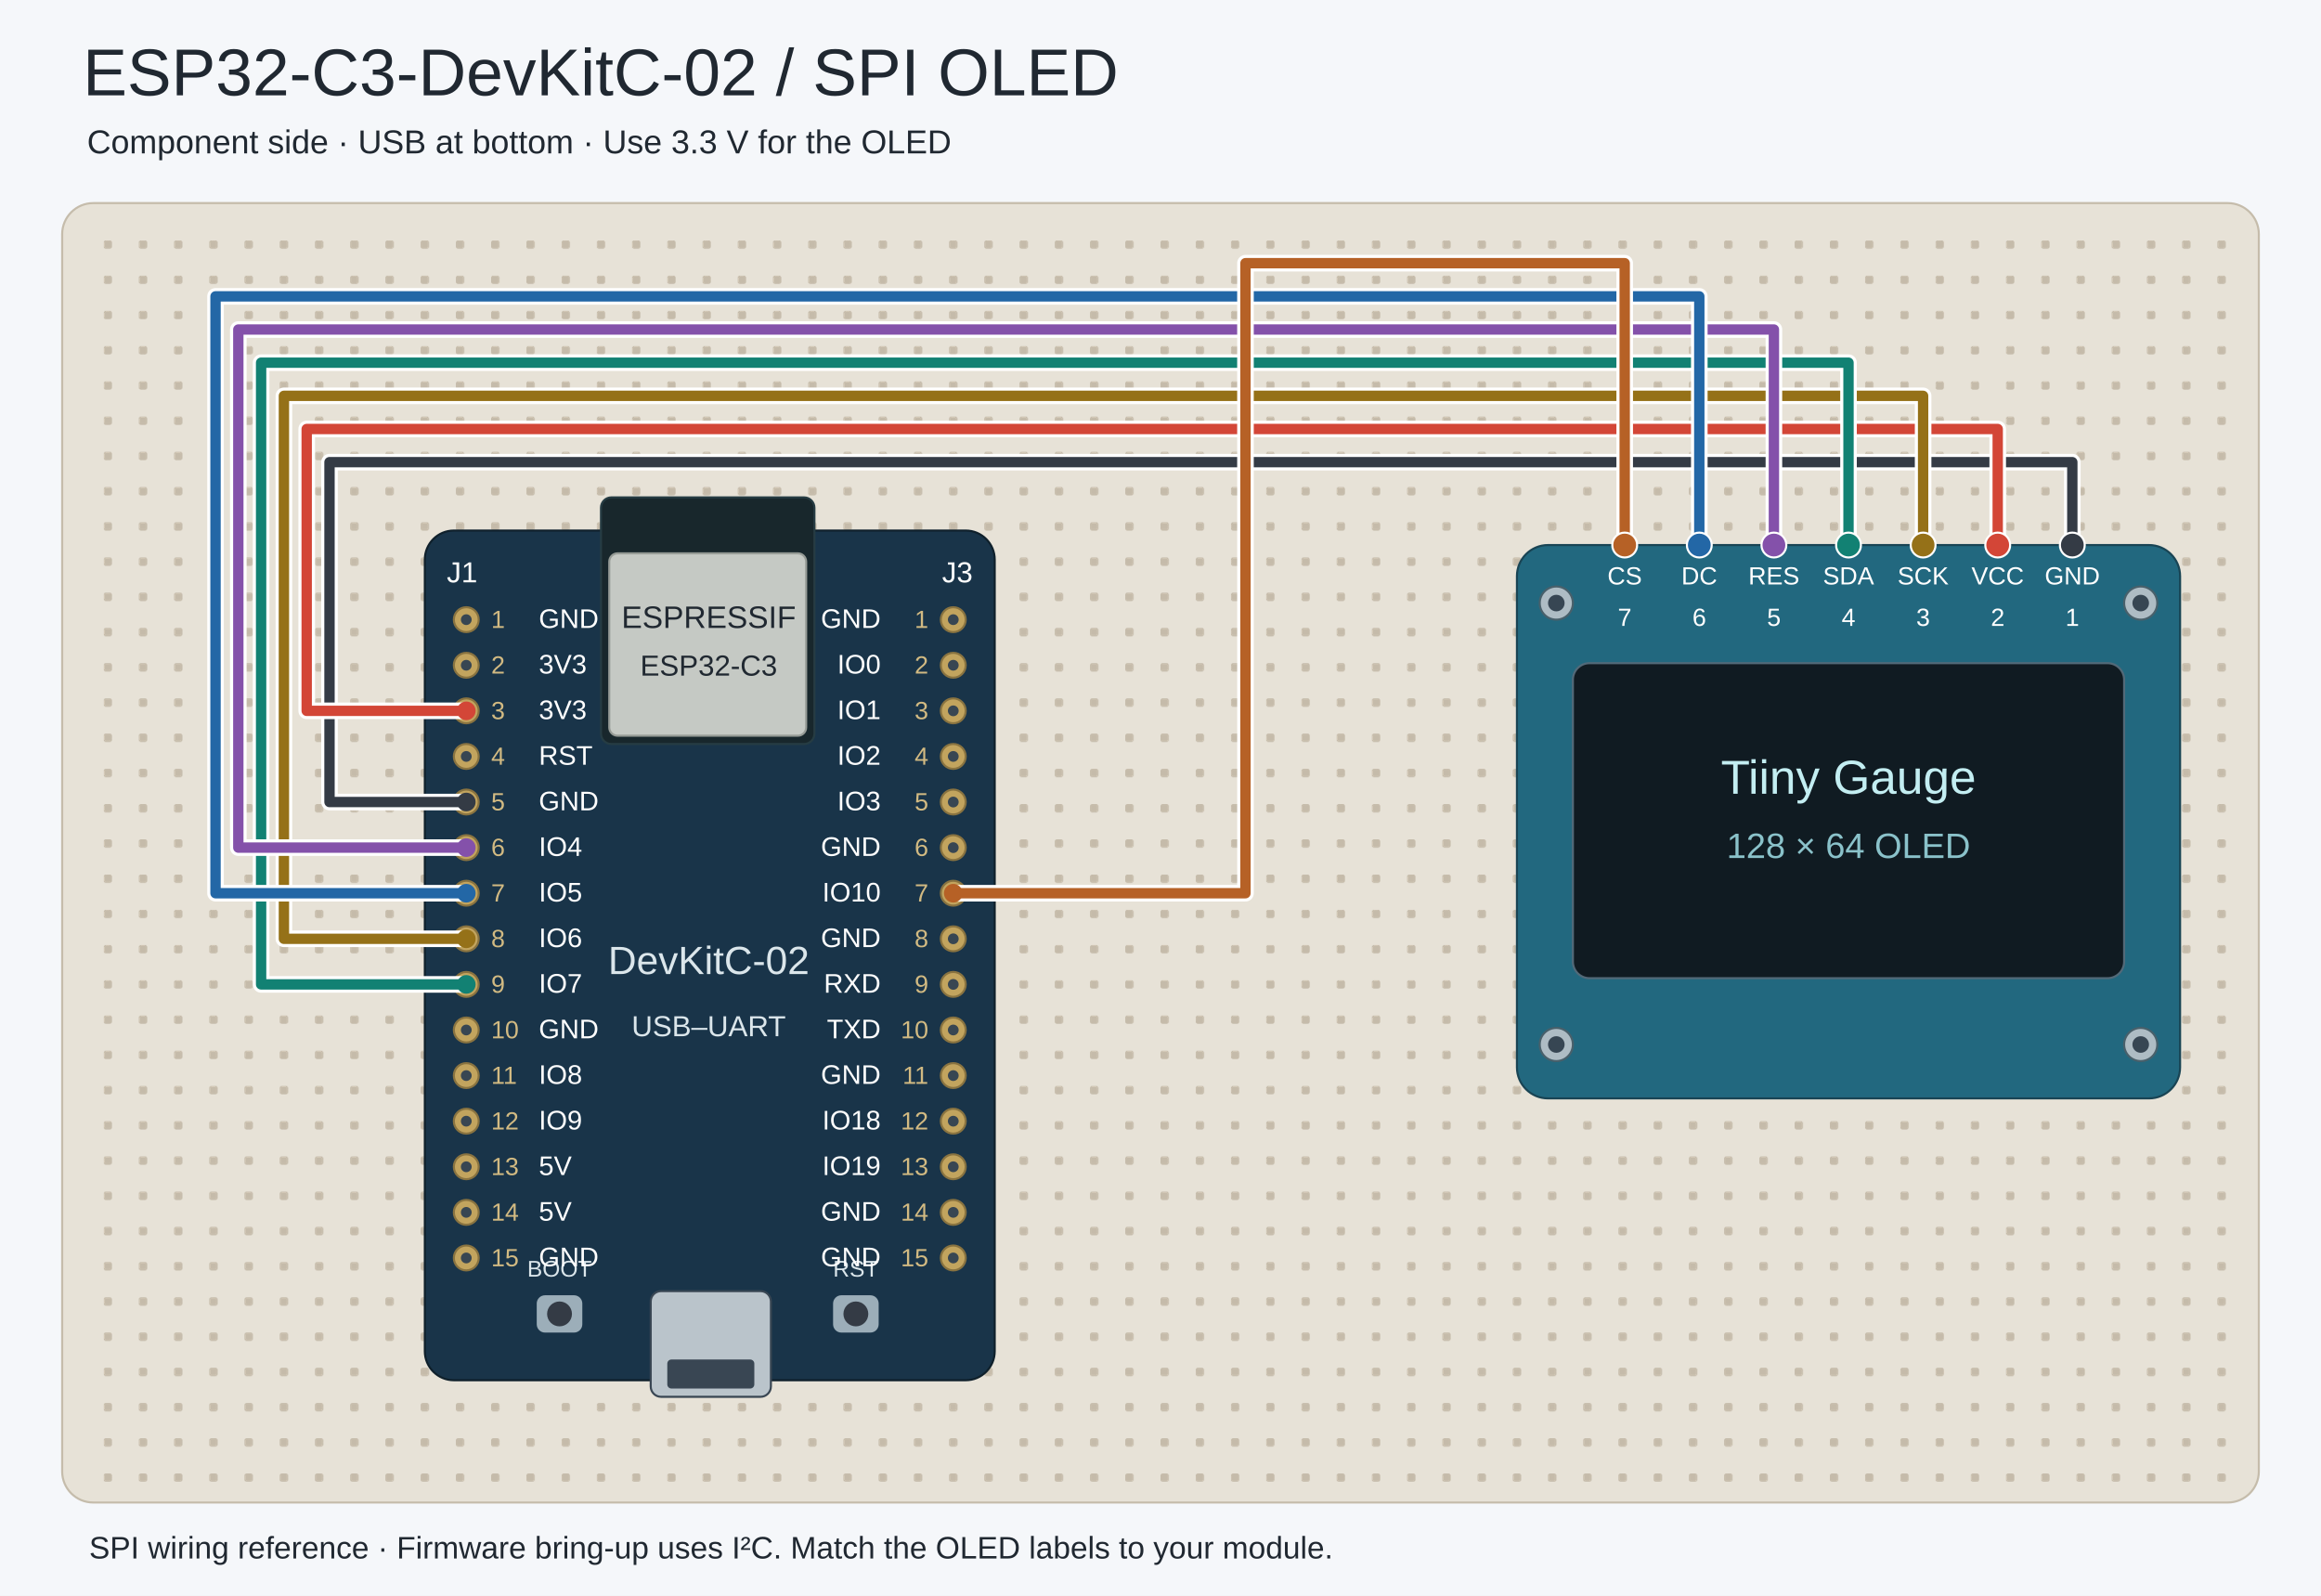
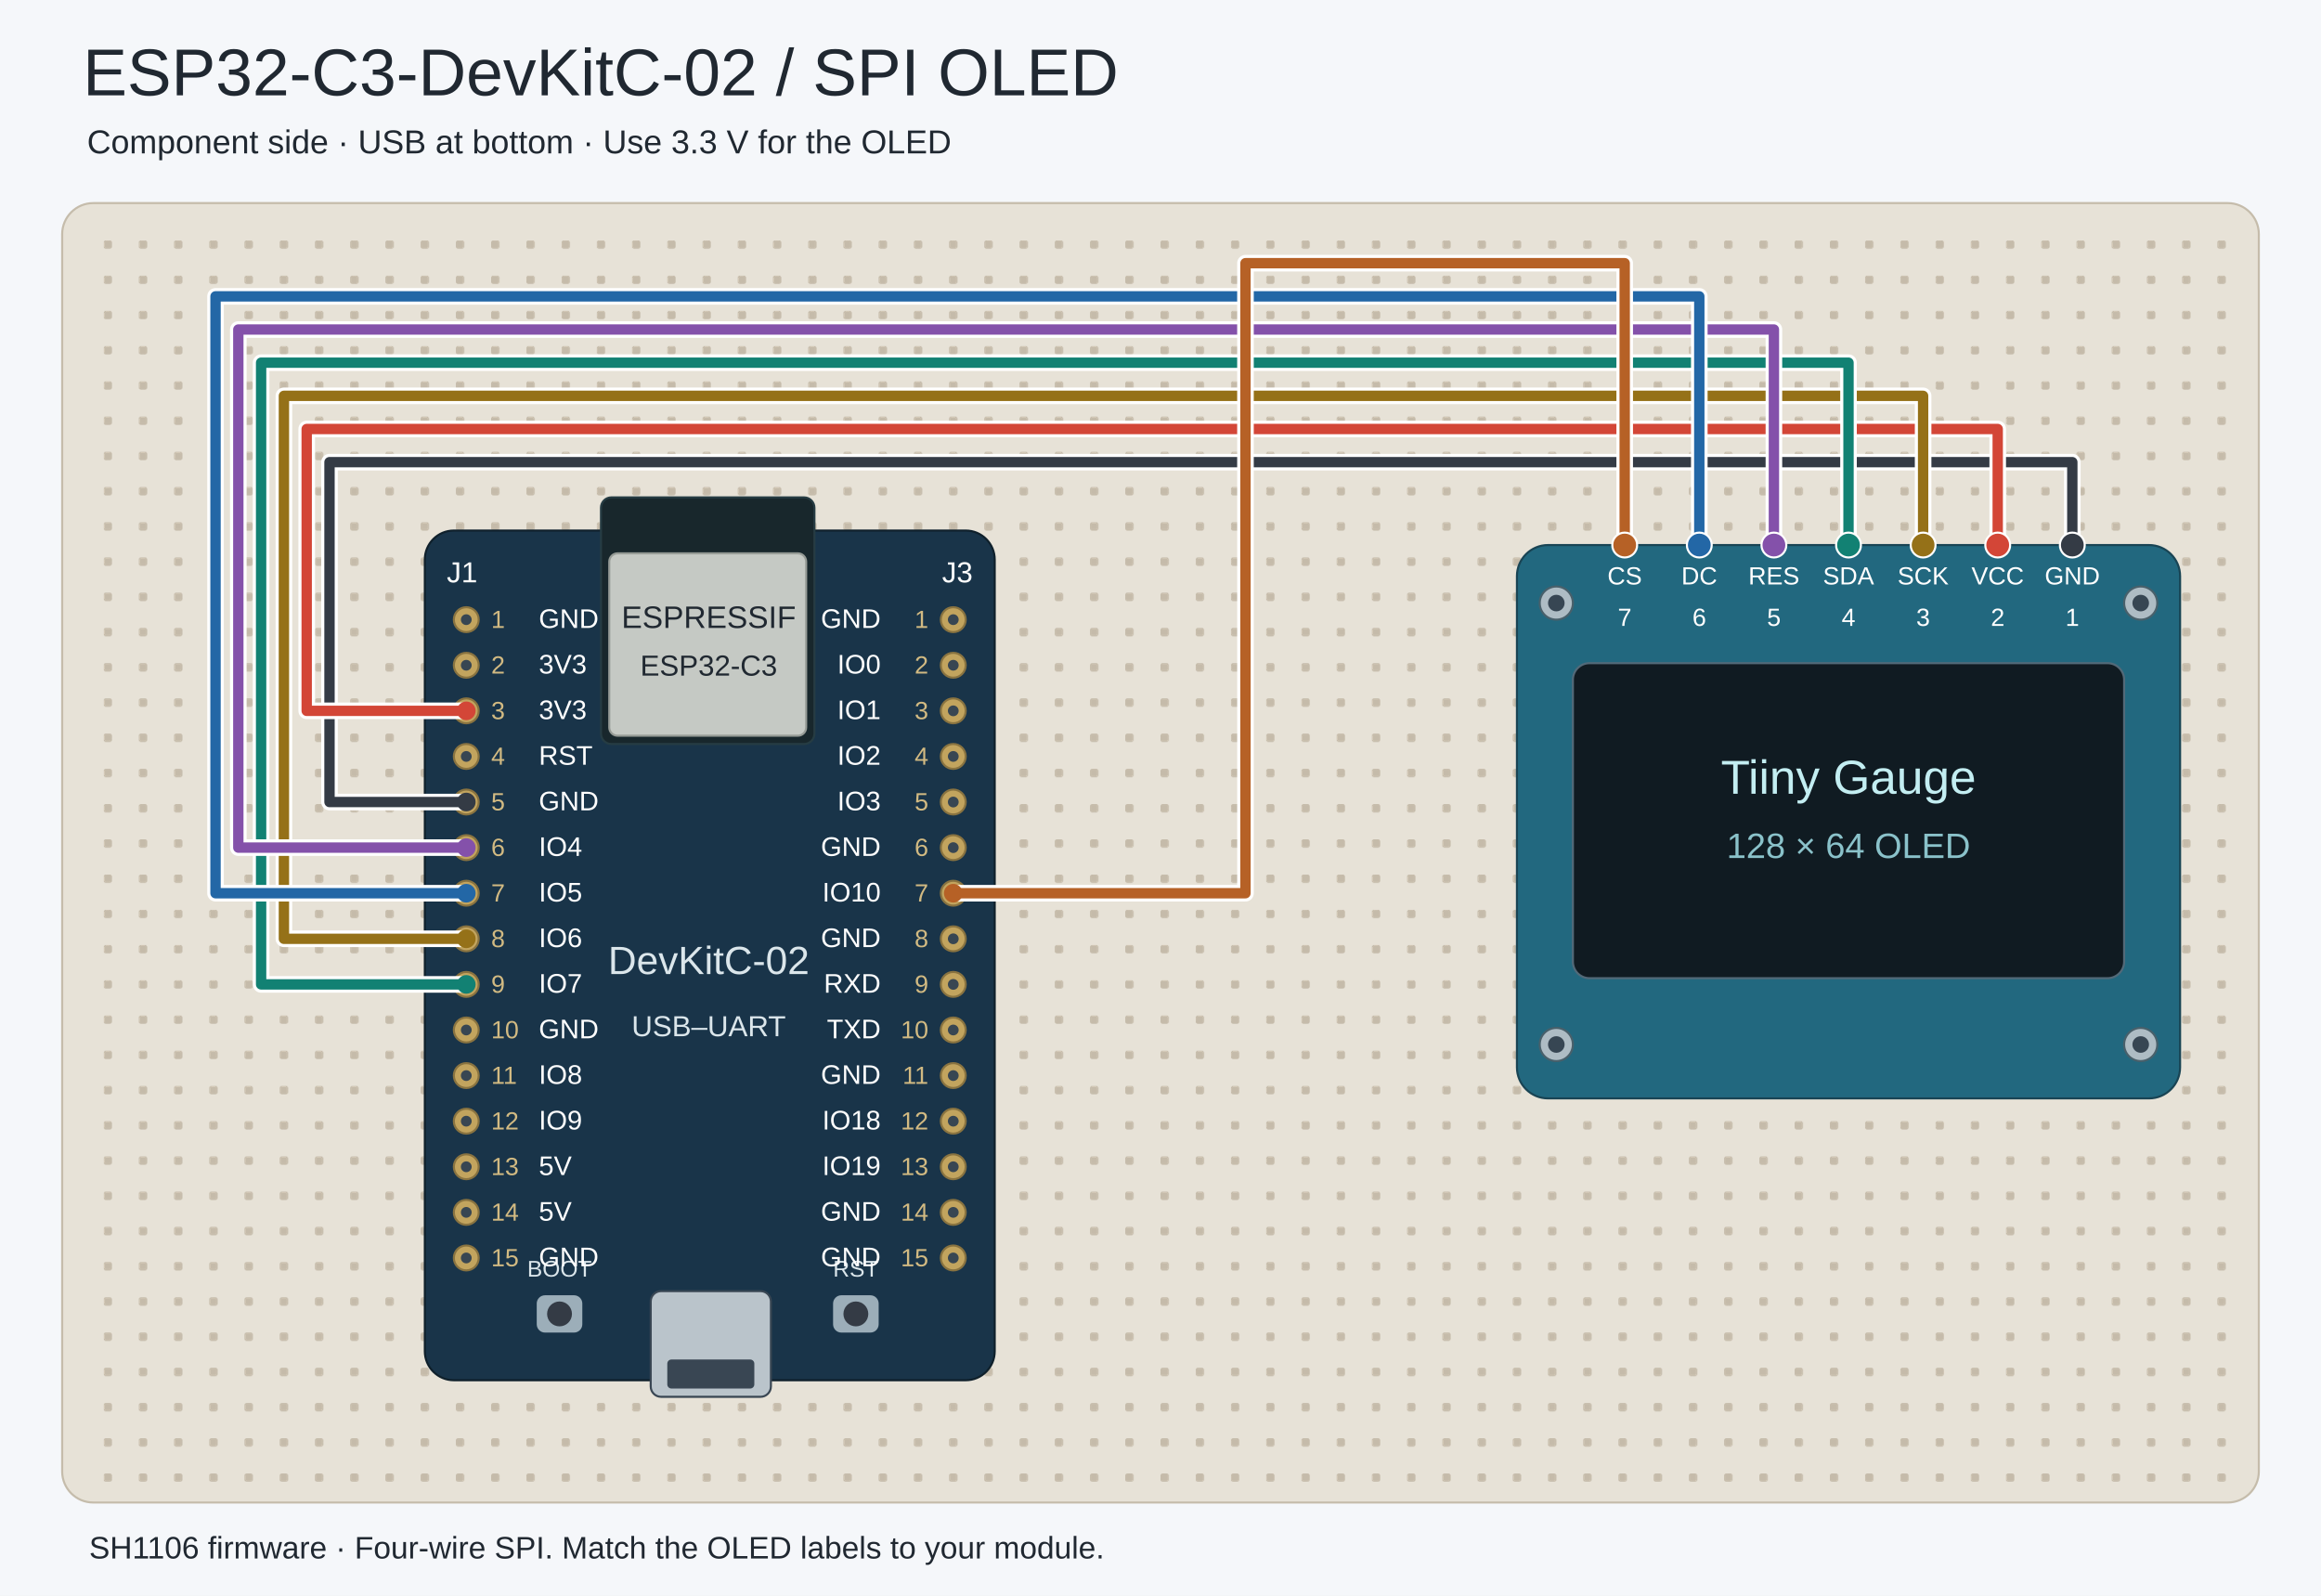
<svg xmlns="http://www.w3.org/2000/svg" viewBox="0 0 1120 770" width="1120" height="770">
  <rect x="0" y="0" width="1120" height="770" rx="0" fill="#f5f7fa" stroke="none" />
  <text x="40" y="46" font-family="Arial,sans-serif" font-size="32" fill="#202831" text-anchor="start">ESP32-C3-DevKitC-02  /  SPI OLED</text>
  <text x="42" y="74" font-family="Arial,sans-serif" font-size="16" fill="#202831" text-anchor="start">Component side · USB at bottom · Use 3.3 V for the OLED</text>
  <rect x="30" y="98" width="1060" height="627" rx="15" fill="#e7e2d7" stroke="#c5bcab" />
  <defs>
    <pattern id="holes" x="50" y="116" width="17" height="17" patternUnits="userSpaceOnUse">
      <rect width="4" height="4" rx="1" fill="#c5bbaa" />
    </pattern>
  </defs>
  <rect x="50" y="116" width="1030" height="599" rx="0" fill="url(#holes)" stroke="none" />
  <rect x="205" y="256" width="275" height="410" rx="14" fill="#193449" stroke="#0f202b" />
  <rect x="290" y="240" width="103" height="119" rx="5" fill="#18272c" stroke="#263c43" />
  <rect x="294" y="267" width="95" height="88" rx="4" fill="#c5c9c4" stroke="#969b96" />
  <text x="342" y="303" font-family="Arial,sans-serif" font-size="15" fill="#202831" text-anchor="middle">ESPRESSIF</text>
  <text x="342" y="326" font-family="Arial,sans-serif" font-size="14" fill="#202831" text-anchor="middle">ESP32-C3</text>
  <rect x="314" y="623" width="58" height="51" rx="5" fill="#bac4cb" stroke="#394653" />
  <rect x="322" y="656" width="42" height="14" rx="2" fill="#394653" stroke="none" />
  <rect x="259" y="625" width="22" height="18" rx="4" fill="#9caeb9" stroke="none" />
  <circle cx="270" cy="634" r="6" fill="#343b45" stroke="none" />
  <text x="270" y="616" font-family="Arial,sans-serif" font-size="11" fill="#dbe6eb" text-anchor="middle">BOOT</text>
  <rect x="402" y="625" width="22" height="18" rx="4" fill="#9caeb9" stroke="none" />
  <circle cx="413" cy="634" r="6" fill="#343b45" stroke="none" />
  <text x="413" y="616" font-family="Arial,sans-serif" font-size="11" fill="#dbe6eb" text-anchor="middle">RST</text>
  <text x="342" y="470" font-family="Arial,sans-serif" font-size="19" fill="#dbe6eb" text-anchor="middle">DevKitC-02</text>
  <text x="342" y="500" font-family="Arial,sans-serif" font-size="14" fill="#dbe6eb" text-anchor="middle">USB–UART</text>
  <text x="223" y="281" font-family="Arial,sans-serif" font-size="14" fill="#fff" text-anchor="middle">J1</text>
  <text x="462" y="281" font-family="Arial,sans-serif" font-size="14" fill="#fff" text-anchor="middle">J3</text>
  <circle cx="225" cy="299" r="6" fill="#c2a45e" stroke="#897340" />
  <circle cx="225" cy="299" r="2.6" fill="#384652" stroke="none" />
  <text x="260" y="303" font-family="Arial,sans-serif" font-size="13" fill="#fff" text-anchor="start">GND</text>
  <text x="237" y="303" font-family="Arial,sans-serif" font-size="12" fill="#d2ba82" text-anchor="start">1</text>
  <circle cx="225" cy="321" r="6" fill="#c2a45e" stroke="#897340" />
  <circle cx="225" cy="321" r="2.6" fill="#384652" stroke="none" />
  <text x="260" y="325" font-family="Arial,sans-serif" font-size="13" fill="#fff" text-anchor="start">3V3</text>
  <text x="237" y="325" font-family="Arial,sans-serif" font-size="12" fill="#d2ba82" text-anchor="start">2</text>
  <circle cx="225" cy="343" r="6" fill="#c2a45e" stroke="#897340" />
  <circle cx="225" cy="343" r="2.6" fill="#384652" stroke="none" />
  <text x="260" y="347" font-family="Arial,sans-serif" font-size="13" fill="#fff" text-anchor="start">3V3</text>
  <text x="237" y="347" font-family="Arial,sans-serif" font-size="12" fill="#d2ba82" text-anchor="start">3</text>
  <circle cx="225" cy="365" r="6" fill="#c2a45e" stroke="#897340" />
  <circle cx="225" cy="365" r="2.6" fill="#384652" stroke="none" />
  <text x="260" y="369" font-family="Arial,sans-serif" font-size="13" fill="#fff" text-anchor="start">RST</text>
  <text x="237" y="369" font-family="Arial,sans-serif" font-size="12" fill="#d2ba82" text-anchor="start">4</text>
  <circle cx="225" cy="387" r="6" fill="#c2a45e" stroke="#897340" />
  <circle cx="225" cy="387" r="2.6" fill="#384652" stroke="none" />
  <text x="260" y="391" font-family="Arial,sans-serif" font-size="13" fill="#fff" text-anchor="start">GND</text>
  <text x="237" y="391" font-family="Arial,sans-serif" font-size="12" fill="#d2ba82" text-anchor="start">5</text>
  <circle cx="225" cy="409" r="6" fill="#c2a45e" stroke="#897340" />
  <circle cx="225" cy="409" r="2.6" fill="#384652" stroke="none" />
  <text x="260" y="413" font-family="Arial,sans-serif" font-size="13" fill="#fff" text-anchor="start">IO4</text>
  <text x="237" y="413" font-family="Arial,sans-serif" font-size="12" fill="#d2ba82" text-anchor="start">6</text>
  <circle cx="225" cy="431" r="6" fill="#c2a45e" stroke="#897340" />
  <circle cx="225" cy="431" r="2.6" fill="#384652" stroke="none" />
  <text x="260" y="435" font-family="Arial,sans-serif" font-size="13" fill="#fff" text-anchor="start">IO5</text>
  <text x="237" y="435" font-family="Arial,sans-serif" font-size="12" fill="#d2ba82" text-anchor="start">7</text>
  <circle cx="225" cy="453" r="6" fill="#c2a45e" stroke="#897340" />
  <circle cx="225" cy="453" r="2.6" fill="#384652" stroke="none" />
  <text x="260" y="457" font-family="Arial,sans-serif" font-size="13" fill="#fff" text-anchor="start">IO6</text>
  <text x="237" y="457" font-family="Arial,sans-serif" font-size="12" fill="#d2ba82" text-anchor="start">8</text>
  <circle cx="225" cy="475" r="6" fill="#c2a45e" stroke="#897340" />
  <circle cx="225" cy="475" r="2.6" fill="#384652" stroke="none" />
  <text x="260" y="479" font-family="Arial,sans-serif" font-size="13" fill="#fff" text-anchor="start">IO7</text>
  <text x="237" y="479" font-family="Arial,sans-serif" font-size="12" fill="#d2ba82" text-anchor="start">9</text>
  <circle cx="225" cy="497" r="6" fill="#c2a45e" stroke="#897340" />
  <circle cx="225" cy="497" r="2.6" fill="#384652" stroke="none" />
  <text x="260" y="501" font-family="Arial,sans-serif" font-size="13" fill="#fff" text-anchor="start">GND</text>
  <text x="237" y="501" font-family="Arial,sans-serif" font-size="12" fill="#d2ba82" text-anchor="start">10</text>
  <circle cx="225" cy="519" r="6" fill="#c2a45e" stroke="#897340" />
  <circle cx="225" cy="519" r="2.6" fill="#384652" stroke="none" />
  <text x="260" y="523" font-family="Arial,sans-serif" font-size="13" fill="#fff" text-anchor="start">IO8</text>
  <text x="237" y="523" font-family="Arial,sans-serif" font-size="12" fill="#d2ba82" text-anchor="start">11</text>
  <circle cx="225" cy="541" r="6" fill="#c2a45e" stroke="#897340" />
  <circle cx="225" cy="541" r="2.6" fill="#384652" stroke="none" />
  <text x="260" y="545" font-family="Arial,sans-serif" font-size="13" fill="#fff" text-anchor="start">IO9</text>
  <text x="237" y="545" font-family="Arial,sans-serif" font-size="12" fill="#d2ba82" text-anchor="start">12</text>
  <circle cx="225" cy="563" r="6" fill="#c2a45e" stroke="#897340" />
  <circle cx="225" cy="563" r="2.6" fill="#384652" stroke="none" />
  <text x="260" y="567" font-family="Arial,sans-serif" font-size="13" fill="#fff" text-anchor="start">5V</text>
  <text x="237" y="567" font-family="Arial,sans-serif" font-size="12" fill="#d2ba82" text-anchor="start">13</text>
  <circle cx="225" cy="585" r="6" fill="#c2a45e" stroke="#897340" />
  <circle cx="225" cy="585" r="2.6" fill="#384652" stroke="none" />
  <text x="260" y="589" font-family="Arial,sans-serif" font-size="13" fill="#fff" text-anchor="start">5V</text>
  <text x="237" y="589" font-family="Arial,sans-serif" font-size="12" fill="#d2ba82" text-anchor="start">14</text>
  <circle cx="225" cy="607" r="6" fill="#c2a45e" stroke="#897340" />
  <circle cx="225" cy="607" r="2.6" fill="#384652" stroke="none" />
  <text x="260" y="611" font-family="Arial,sans-serif" font-size="13" fill="#fff" text-anchor="start">GND</text>
  <text x="237" y="611" font-family="Arial,sans-serif" font-size="12" fill="#d2ba82" text-anchor="start">15</text>
  <circle cx="460" cy="299" r="6" fill="#c2a45e" stroke="#897340" />
  <circle cx="460" cy="299" r="2.6" fill="#384652" stroke="none" />
  <text x="425" y="303" font-family="Arial,sans-serif" font-size="13" fill="#fff" text-anchor="end">GND</text>
  <text x="448" y="303" font-family="Arial,sans-serif" font-size="12" fill="#d2ba82" text-anchor="end">1</text>
  <circle cx="460" cy="321" r="6" fill="#c2a45e" stroke="#897340" />
  <circle cx="460" cy="321" r="2.6" fill="#384652" stroke="none" />
  <text x="425" y="325" font-family="Arial,sans-serif" font-size="13" fill="#fff" text-anchor="end">IO0</text>
  <text x="448" y="325" font-family="Arial,sans-serif" font-size="12" fill="#d2ba82" text-anchor="end">2</text>
  <circle cx="460" cy="343" r="6" fill="#c2a45e" stroke="#897340" />
  <circle cx="460" cy="343" r="2.6" fill="#384652" stroke="none" />
  <text x="425" y="347" font-family="Arial,sans-serif" font-size="13" fill="#fff" text-anchor="end">IO1</text>
  <text x="448" y="347" font-family="Arial,sans-serif" font-size="12" fill="#d2ba82" text-anchor="end">3</text>
  <circle cx="460" cy="365" r="6" fill="#c2a45e" stroke="#897340" />
  <circle cx="460" cy="365" r="2.6" fill="#384652" stroke="none" />
  <text x="425" y="369" font-family="Arial,sans-serif" font-size="13" fill="#fff" text-anchor="end">IO2</text>
  <text x="448" y="369" font-family="Arial,sans-serif" font-size="12" fill="#d2ba82" text-anchor="end">4</text>
  <circle cx="460" cy="387" r="6" fill="#c2a45e" stroke="#897340" />
  <circle cx="460" cy="387" r="2.6" fill="#384652" stroke="none" />
  <text x="425" y="391" font-family="Arial,sans-serif" font-size="13" fill="#fff" text-anchor="end">IO3</text>
  <text x="448" y="391" font-family="Arial,sans-serif" font-size="12" fill="#d2ba82" text-anchor="end">5</text>
  <circle cx="460" cy="409" r="6" fill="#c2a45e" stroke="#897340" />
  <circle cx="460" cy="409" r="2.6" fill="#384652" stroke="none" />
  <text x="425" y="413" font-family="Arial,sans-serif" font-size="13" fill="#fff" text-anchor="end">GND</text>
  <text x="448" y="413" font-family="Arial,sans-serif" font-size="12" fill="#d2ba82" text-anchor="end">6</text>
  <circle cx="460" cy="431" r="6" fill="#c2a45e" stroke="#897340" />
  <circle cx="460" cy="431" r="2.6" fill="#384652" stroke="none" />
  <text x="425" y="435" font-family="Arial,sans-serif" font-size="13" fill="#fff" text-anchor="end">IO10</text>
  <text x="448" y="435" font-family="Arial,sans-serif" font-size="12" fill="#d2ba82" text-anchor="end">7</text>
  <circle cx="460" cy="453" r="6" fill="#c2a45e" stroke="#897340" />
  <circle cx="460" cy="453" r="2.6" fill="#384652" stroke="none" />
  <text x="425" y="457" font-family="Arial,sans-serif" font-size="13" fill="#fff" text-anchor="end">GND</text>
  <text x="448" y="457" font-family="Arial,sans-serif" font-size="12" fill="#d2ba82" text-anchor="end">8</text>
  <circle cx="460" cy="475" r="6" fill="#c2a45e" stroke="#897340" />
  <circle cx="460" cy="475" r="2.6" fill="#384652" stroke="none" />
  <text x="425" y="479" font-family="Arial,sans-serif" font-size="13" fill="#fff" text-anchor="end">RXD</text>
  <text x="448" y="479" font-family="Arial,sans-serif" font-size="12" fill="#d2ba82" text-anchor="end">9</text>
  <circle cx="460" cy="497" r="6" fill="#c2a45e" stroke="#897340" />
  <circle cx="460" cy="497" r="2.6" fill="#384652" stroke="none" />
  <text x="425" y="501" font-family="Arial,sans-serif" font-size="13" fill="#fff" text-anchor="end">TXD</text>
  <text x="448" y="501" font-family="Arial,sans-serif" font-size="12" fill="#d2ba82" text-anchor="end">10</text>
  <circle cx="460" cy="519" r="6" fill="#c2a45e" stroke="#897340" />
  <circle cx="460" cy="519" r="2.6" fill="#384652" stroke="none" />
  <text x="425" y="523" font-family="Arial,sans-serif" font-size="13" fill="#fff" text-anchor="end">GND</text>
  <text x="448" y="523" font-family="Arial,sans-serif" font-size="12" fill="#d2ba82" text-anchor="end">11</text>
  <circle cx="460" cy="541" r="6" fill="#c2a45e" stroke="#897340" />
  <circle cx="460" cy="541" r="2.6" fill="#384652" stroke="none" />
  <text x="425" y="545" font-family="Arial,sans-serif" font-size="13" fill="#fff" text-anchor="end">IO18</text>
  <text x="448" y="545" font-family="Arial,sans-serif" font-size="12" fill="#d2ba82" text-anchor="end">12</text>
  <circle cx="460" cy="563" r="6" fill="#c2a45e" stroke="#897340" />
  <circle cx="460" cy="563" r="2.6" fill="#384652" stroke="none" />
  <text x="425" y="567" font-family="Arial,sans-serif" font-size="13" fill="#fff" text-anchor="end">IO19</text>
  <text x="448" y="567" font-family="Arial,sans-serif" font-size="12" fill="#d2ba82" text-anchor="end">13</text>
  <circle cx="460" cy="585" r="6" fill="#c2a45e" stroke="#897340" />
  <circle cx="460" cy="585" r="2.6" fill="#384652" stroke="none" />
  <text x="425" y="589" font-family="Arial,sans-serif" font-size="13" fill="#fff" text-anchor="end">GND</text>
  <text x="448" y="589" font-family="Arial,sans-serif" font-size="12" fill="#d2ba82" text-anchor="end">14</text>
  <circle cx="460" cy="607" r="6" fill="#c2a45e" stroke="#897340" />
  <circle cx="460" cy="607" r="2.6" fill="#384652" stroke="none" />
  <text x="425" y="611" font-family="Arial,sans-serif" font-size="13" fill="#fff" text-anchor="end">GND</text>
  <text x="448" y="611" font-family="Arial,sans-serif" font-size="12" fill="#d2ba82" text-anchor="end">15</text>
  <rect x="732" y="263" width="320" height="267" rx="15" fill="#22687f" stroke="#194454" />
  <circle cx="751" cy="291" r="8" fill="#aebcc4" stroke="#48606b" />
  <circle cx="751" cy="291" r="4" fill="#374653" stroke="none" />
  <circle cx="751" cy="504" r="8" fill="#aebcc4" stroke="#48606b" />
  <circle cx="751" cy="504" r="4" fill="#374653" stroke="none" />
  <circle cx="1033" cy="291" r="8" fill="#aebcc4" stroke="#48606b" />
  <circle cx="1033" cy="291" r="4" fill="#374653" stroke="none" />
  <circle cx="1033" cy="504" r="8" fill="#aebcc4" stroke="#48606b" />
  <circle cx="1033" cy="504" r="4" fill="#374653" stroke="none" />
  <rect x="759" y="320" width="266" height="152" rx="8" fill="#101b22" stroke="#526978" />
  <text x="892" y="383" font-family="Arial,sans-serif" font-size="23" fill="#c3eef2" text-anchor="middle">Tiiny Gauge</text>
  <text x="892" y="414" font-family="Arial,sans-serif" font-size="17" fill="#8ac2ca" text-anchor="middle">128 × 64 OLED</text>
  <path d="M 225 387 H 159 V 223 H 1000 V 263" fill="none" stroke="#fff" stroke-width="8" stroke-linejoin="round" />
  <path d="M 225 387 H 159 V 223 H 1000 V 263" fill="none" stroke="#343b45" stroke-width="5" stroke-linejoin="round" />
  <circle cx="225" cy="387" r="4.5" fill="#343b45" stroke="none" />
  <circle cx="1000" cy="263" r="6" fill="#343b45" stroke="#fff" />
  <text x="1000" y="282" font-family="Arial,sans-serif" font-size="12" fill="#fff" text-anchor="middle">GND</text>
  <text x="1000" y="302" font-family="Arial,sans-serif" font-size="12" fill="#fff" text-anchor="middle">1</text>
  <path d="M 225 343 H 148 V 207 H 964 V 263" fill="none" stroke="#fff" stroke-width="8" stroke-linejoin="round" />
  <path d="M 225 343 H 148 V 207 H 964 V 263" fill="none" stroke="#d34637" stroke-width="5" stroke-linejoin="round" />
  <circle cx="225" cy="343" r="4.5" fill="#d34637" stroke="none" />
  <circle cx="964" cy="263" r="6" fill="#d34637" stroke="#fff" />
  <text x="964" y="282" font-family="Arial,sans-serif" font-size="12" fill="#fff" text-anchor="middle">VCC</text>
  <text x="964" y="302" font-family="Arial,sans-serif" font-size="12" fill="#fff" text-anchor="middle">2</text>
  <path d="M 225 453 H 137 V 191 H 928 V 263" fill="none" stroke="#fff" stroke-width="8" stroke-linejoin="round" />
  <path d="M 225 453 H 137 V 191 H 928 V 263" fill="none" stroke="#957118" stroke-width="5" stroke-linejoin="round" />
  <circle cx="225" cy="453" r="4.5" fill="#957118" stroke="none" />
  <circle cx="928" cy="263" r="6" fill="#957118" stroke="#fff" />
  <text x="928" y="282" font-family="Arial,sans-serif" font-size="12" fill="#fff" text-anchor="middle">SCK</text>
  <text x="928" y="302" font-family="Arial,sans-serif" font-size="12" fill="#fff" text-anchor="middle">3</text>
  <path d="M 225 475 H 126 V 175 H 892 V 263" fill="none" stroke="#fff" stroke-width="8" stroke-linejoin="round" />
  <path d="M 225 475 H 126 V 175 H 892 V 263" fill="none" stroke="#128173" stroke-width="5" stroke-linejoin="round" />
  <circle cx="225" cy="475" r="4.5" fill="#128173" stroke="none" />
  <circle cx="892" cy="263" r="6" fill="#128173" stroke="#fff" />
  <text x="892" y="282" font-family="Arial,sans-serif" font-size="12" fill="#fff" text-anchor="middle">SDA</text>
  <text x="892" y="302" font-family="Arial,sans-serif" font-size="12" fill="#fff" text-anchor="middle">4</text>
  <path d="M 225 409 H 115 V 159 H 856 V 263" fill="none" stroke="#fff" stroke-width="8" stroke-linejoin="round" />
  <path d="M 225 409 H 115 V 159 H 856 V 263" fill="none" stroke="#8451aa" stroke-width="5" stroke-linejoin="round" />
  <circle cx="225" cy="409" r="4.5" fill="#8451aa" stroke="none" />
  <circle cx="856" cy="263" r="6" fill="#8451aa" stroke="#fff" />
  <text x="856" y="282" font-family="Arial,sans-serif" font-size="12" fill="#fff" text-anchor="middle">RES</text>
  <text x="856" y="302" font-family="Arial,sans-serif" font-size="12" fill="#fff" text-anchor="middle">5</text>
  <path d="M 225 431 H 104 V 143 H 820 V 263" fill="none" stroke="#fff" stroke-width="8" stroke-linejoin="round" />
  <path d="M 225 431 H 104 V 143 H 820 V 263" fill="none" stroke="#2367a6" stroke-width="5" stroke-linejoin="round" />
  <circle cx="225" cy="431" r="4.5" fill="#2367a6" stroke="none" />
  <circle cx="820" cy="263" r="6" fill="#2367a6" stroke="#fff" />
  <text x="820" y="282" font-family="Arial,sans-serif" font-size="12" fill="#fff" text-anchor="middle">DC</text>
  <text x="820" y="302" font-family="Arial,sans-serif" font-size="12" fill="#fff" text-anchor="middle">6</text>
  <path d="M 460 431 H 601 V 127 H 784 V 263" fill="none" stroke="#fff" stroke-width="8" stroke-linejoin="round" />
  <path d="M 460 431 H 601 V 127 H 784 V 263" fill="none" stroke="#b66126" stroke-width="5" stroke-linejoin="round" />
  <circle cx="460" cy="431" r="4.5" fill="#b66126" stroke="none" />
  <circle cx="784" cy="263" r="6" fill="#b66126" stroke="#fff" />
  <text x="784" y="282" font-family="Arial,sans-serif" font-size="12" fill="#fff" text-anchor="middle">CS</text>
  <text x="784" y="302" font-family="Arial,sans-serif" font-size="12" fill="#fff" text-anchor="middle">7</text>
-   <text x="43" y="752" font-family="Arial,sans-serif" font-size="15" fill="#202831" text-anchor="start">SPI wiring reference · Firmware bring-up uses I²C. Match the OLED labels to your module.</text>
+   <text x="43" y="752" font-family="Arial,sans-serif" font-size="15" fill="#202831" text-anchor="start">SH1106 firmware · Four-wire SPI. Match the OLED labels to your module.</text>
</svg>
